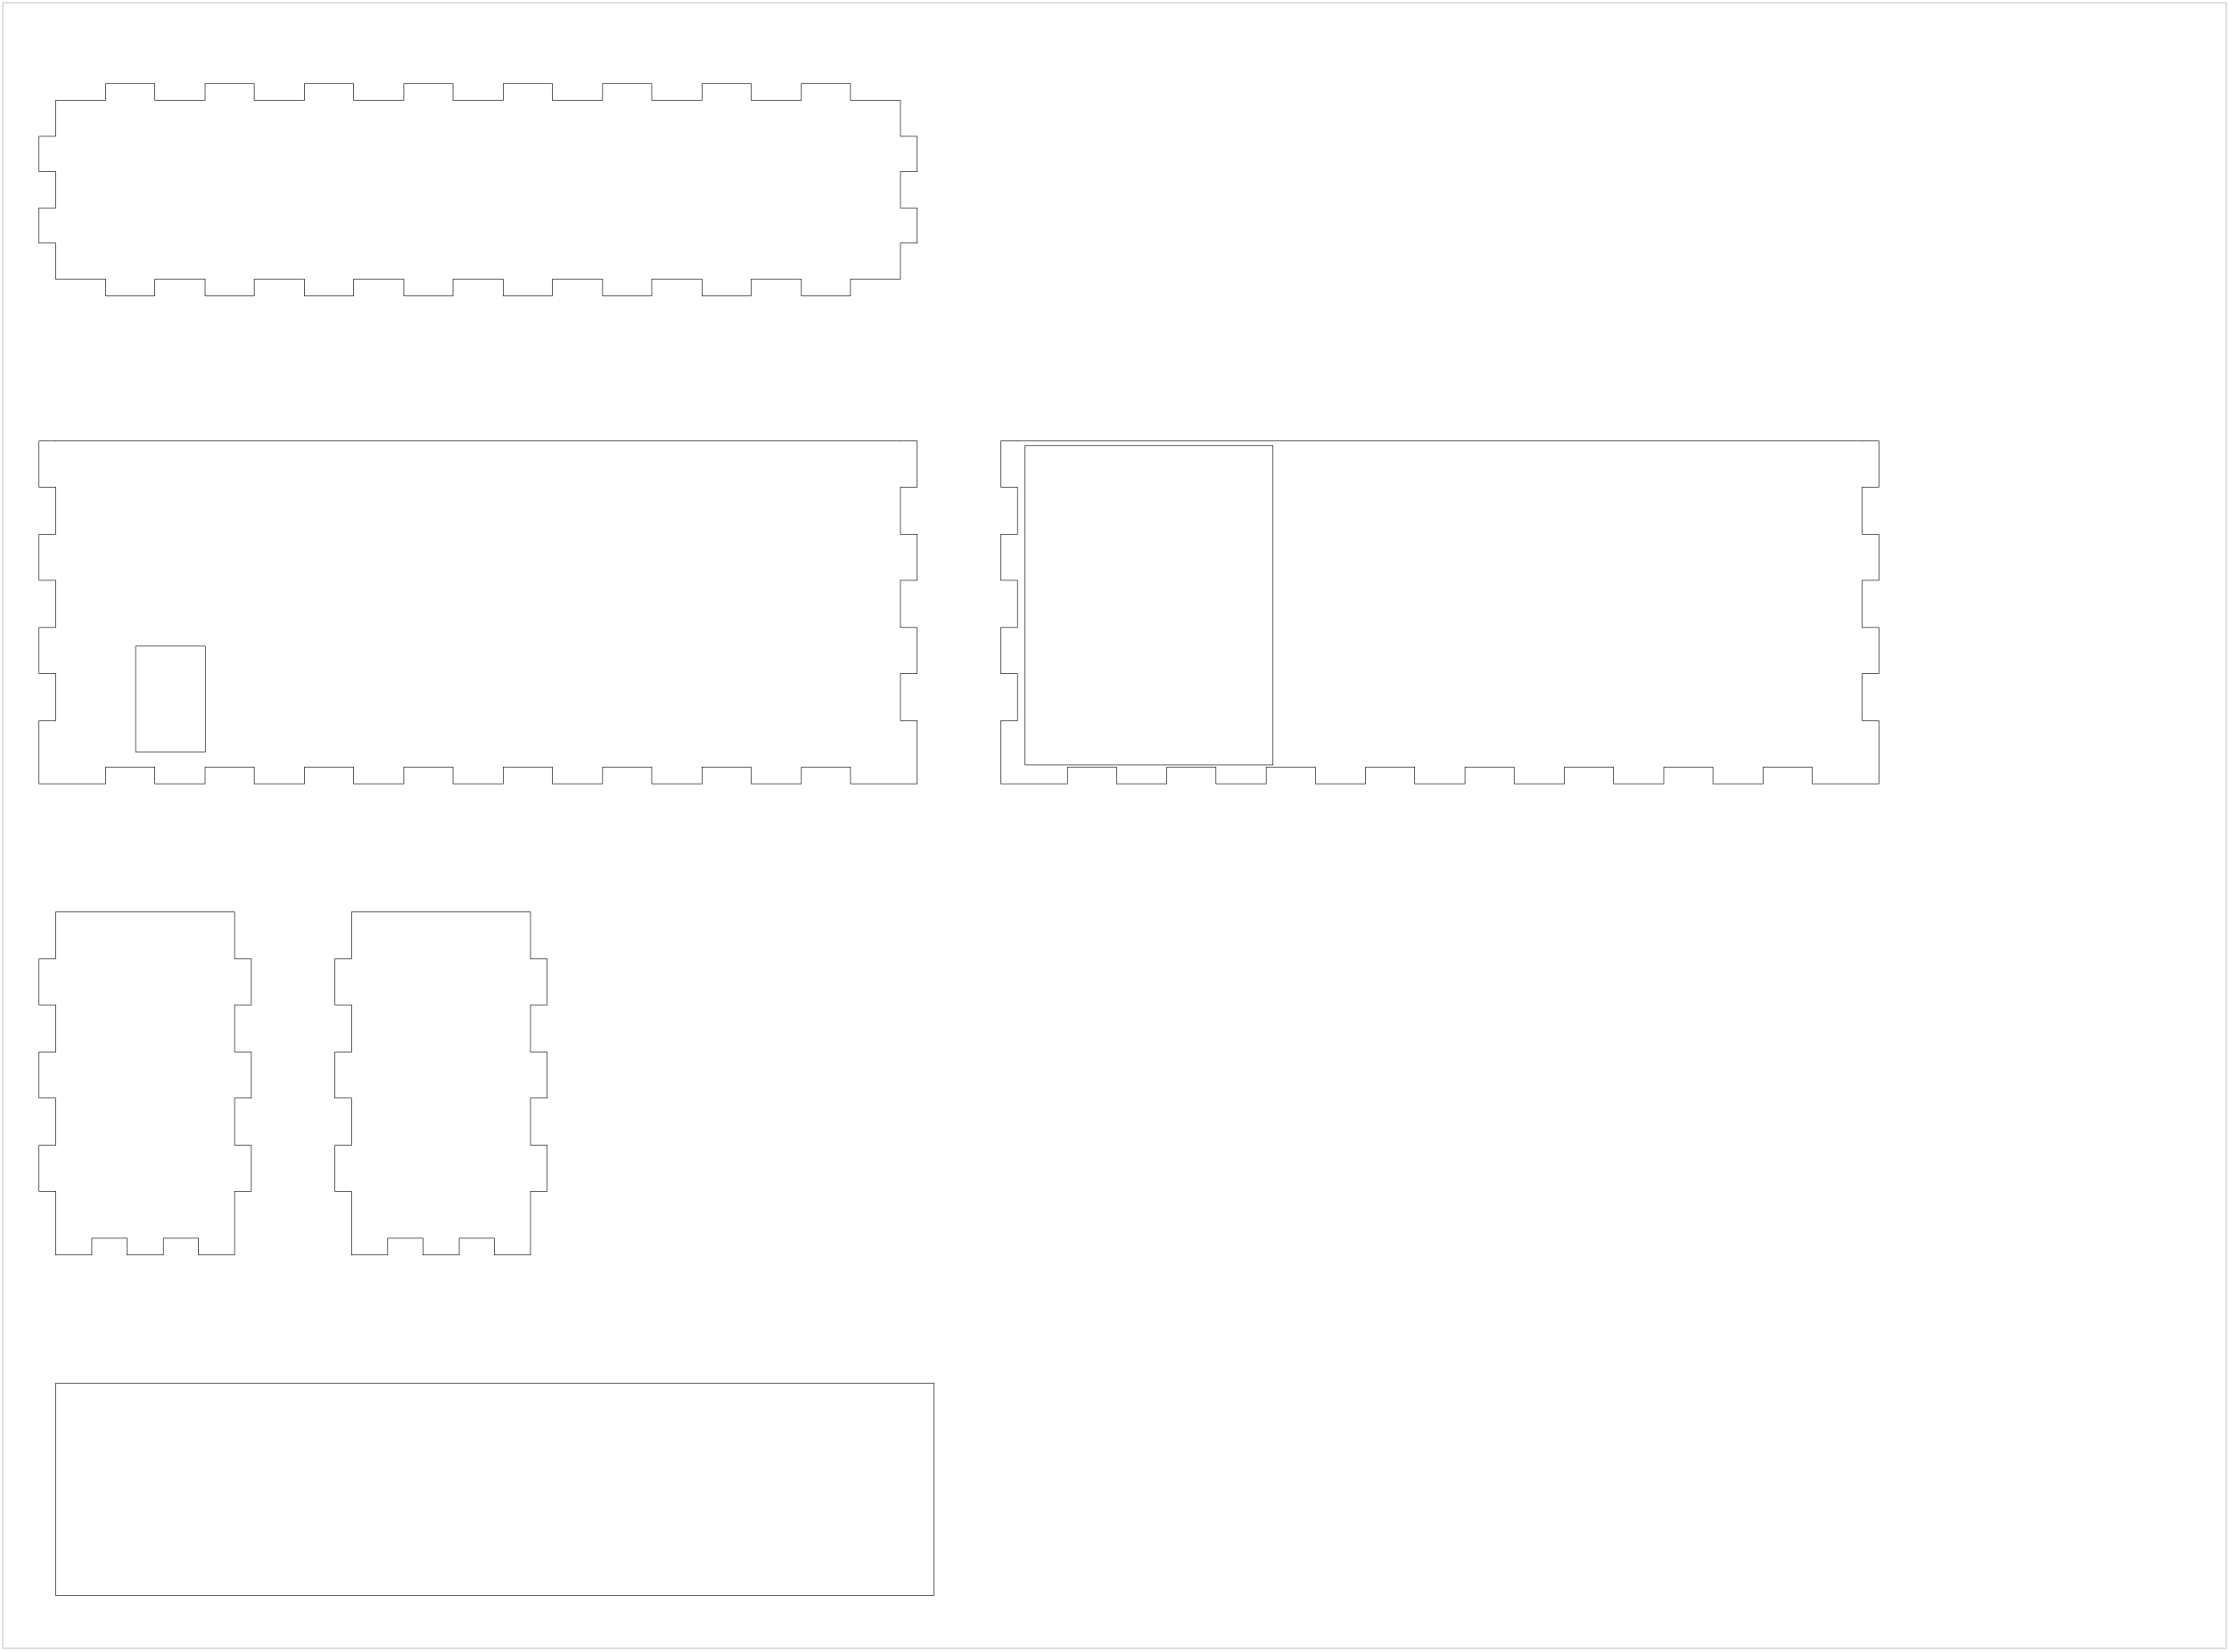
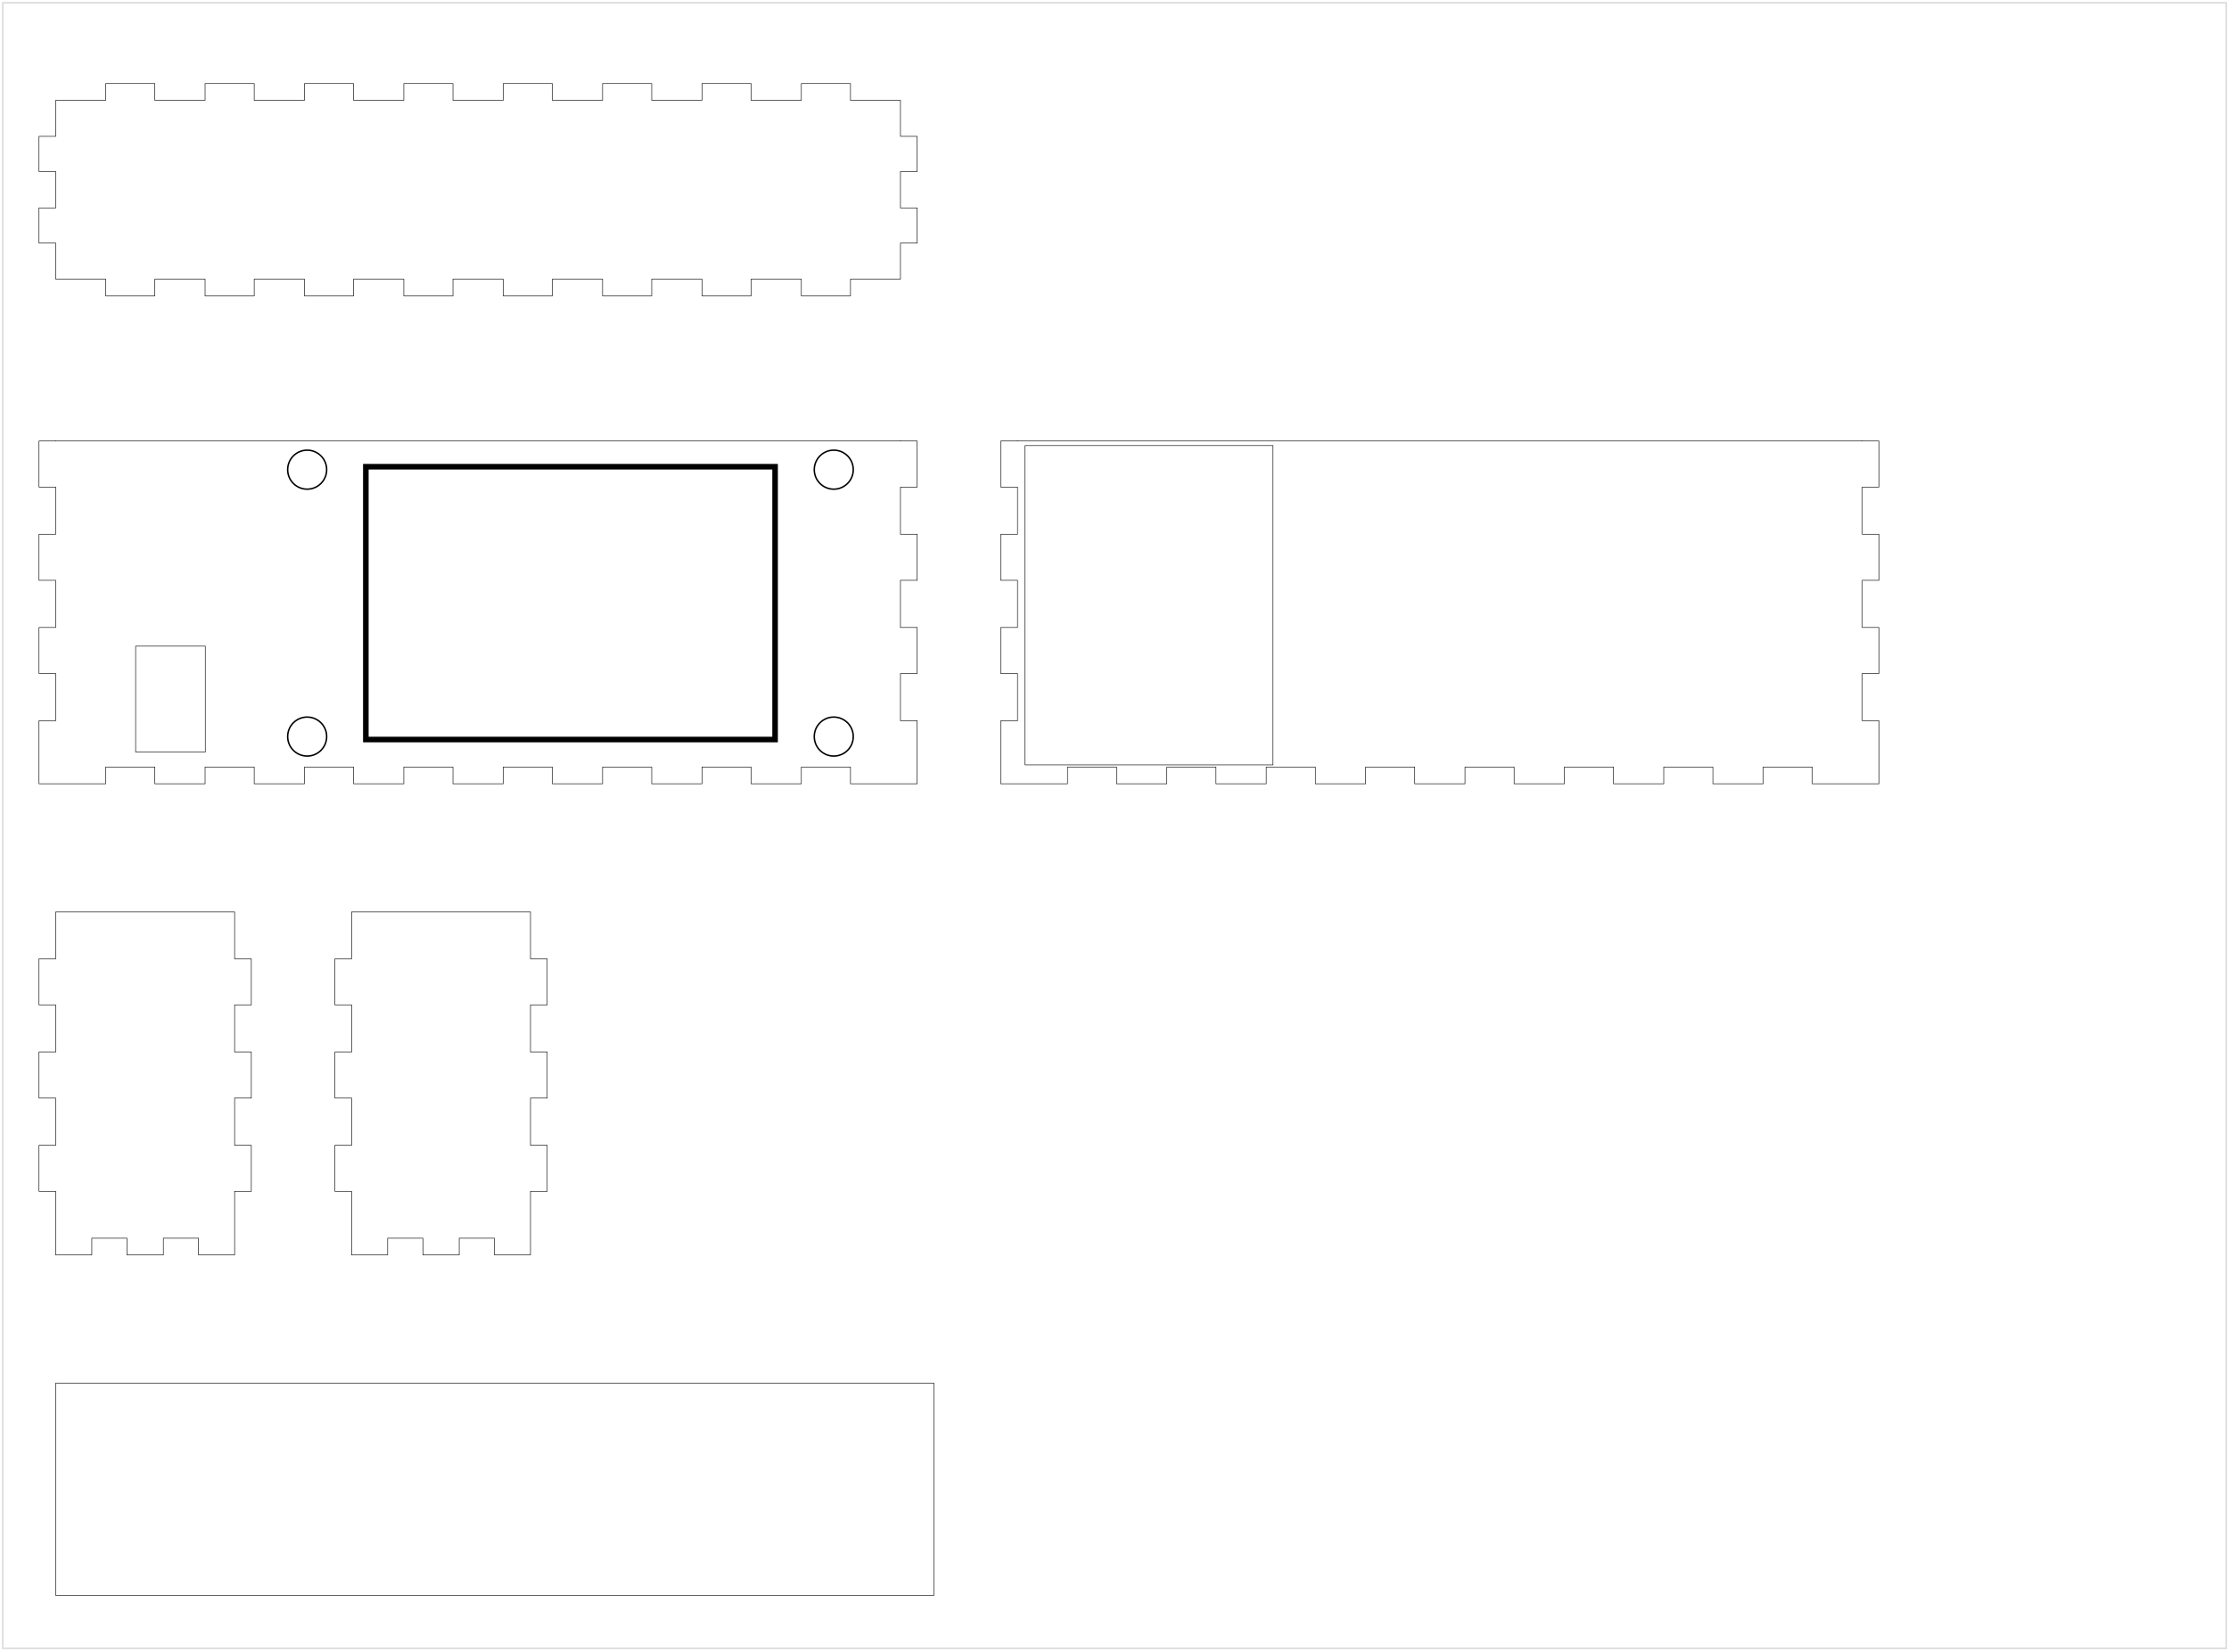
<svg xmlns="http://www.w3.org/2000/svg" viewBox="0 0 400 296.32" width="400mm" height="296.32mm" version="1.1" id="svg7">
  <defs id="defs7">
    </defs>
  <g id="g8" transform="translate(453.4761,361.3121)" />
  <rect x="0.5" y="0.5" width="399" height="295.32" stroke="#ddd" stroke-width="0.3" fill="none" id="rect1" />
  <g id="g1">
    <path d="M 10 18 L 18.917 18 L 18.967 18 L 18.967 15 L 27.784 15 L 27.784 18 L 27.834 18 L 36.751 18 L 36.801 18 L 36.801 15 L 45.618 15 L 45.618 18 L 45.668 18 L 54.585 18 L 54.635 18 L 54.635 15 L 63.452 15 L 63.452 18 L 63.502 18 L 72.419 18 L 72.469 18 L 72.469 15 L 81.287 15 L 81.287 18 L 81.337 18 L 90.254 18 L 90.303 18 L 90.303 15 L 99.121 15 L 99.121 18 L 99.171 18 L 108.088 18 L 108.138 18 L 108.138 15 L 116.955 15 L 116.955 18 L 117.005 18 L 125.922 18 L 125.972 18 L 125.972 15 L 134.789 15 L 134.789 18 L 134.839 18 L 143.756 18 L 143.806 18 L 143.806 15 L 152.623 15 L 152.623 18 L 152.673 18 L 161.59 18 L 161.59 24.42 L 161.59 24.47 L 164.59 24.47 L 164.59 30.79 L 161.59 30.79 L 161.59 30.84 L 161.59 37.26 L 161.59 37.31 L 164.59 37.31 L 164.59 43.63 L 161.59 43.63 L 161.59 43.68 L 161.59 50.1 L 152.673 50.1 L 152.623 50.1 L 152.623 53.1 L 143.806 53.1 L 143.806 50.1 L 143.756 50.1 L 134.839 50.1 L 134.789 50.1 L 134.789 53.1 L 125.972 53.1 L 125.972 50.1 L 125.922 50.1 L 117.005 50.1 L 116.955 50.1 L 116.955 53.1 L 108.138 53.1 L 108.138 50.1 L 108.088 50.1 L 99.171 50.1 L 99.121 50.1 L 99.121 53.1 L 90.303 53.1 L 90.303 50.1 L 90.254 50.1 L 81.337 50.1 L 81.287 50.1 L 81.287 53.1 L 72.469 53.1 L 72.469 50.1 L 72.419 50.1 L 63.502 50.1 L 63.452 50.1 L 63.452 53.1 L 54.635 53.1 L 54.635 50.1 L 54.585 50.1 L 45.668 50.1 L 45.618 50.1 L 45.618 53.1 L 36.801 53.1 L 36.801 50.1 L 36.751 50.1 L 27.834 50.1 L 27.784 50.1 L 27.784 53.1 L 18.967 53.1 L 18.967 50.1 L 18.917 50.1 L 10 50.1 L 10 43.68 L 10 43.63 L 7 43.63 L 7 37.31 L 10 37.31 L 10 37.26 L 10 30.84 L 10 30.79 L 7 30.79 L 7 24.47 L 10 24.47 L 10 24.42 L 10 18 Z" stroke="#000000" stroke-width="0.1" fill="none" id="path1" />
    <rect x="183.944" y="79.971" width="44.5" height="57.3" stroke="#000000" stroke-width="0.1" fill="none" id="rect6-8" />
    <rect x="24.337" y="115.964" width="12.5" height="19" stroke="#000000" stroke-width="0.1" fill="none" id="rect6-2" />
  </g>
  <g id="g2">
    <path d="M 10 79.1 L 161.59 79.1 L 161.59 79.15 L 164.59 79.15 L 164.59 87.416 L 161.59 87.416 L 161.59 87.466 L 161.59 95.831 L 161.59 95.881 L 164.59 95.881 L 164.59 104.147 L 161.59 104.147 L 161.59 104.197 L 161.59 112.563 L 161.59 112.613 L 164.59 112.613 L 164.59 120.879 L 161.59 120.879 L 161.59 120.929 L 161.59 129.294 L 161.59 129.344 L 164.59 129.344 L 164.59 137.61 L 164.59 137.66 L 164.59 140.66 L 152.673 140.66 L 152.623 140.66 L 152.623 137.66 L 143.806 137.66 L 143.806 140.66 L 143.756 140.66 L 134.839 140.66 L 134.789 140.66 L 134.789 137.66 L 125.972 137.66 L 125.972 140.66 L 125.922 140.66 L 117.005 140.66 L 116.955 140.66 L 116.955 137.66 L 108.138 137.66 L 108.138 140.66 L 108.088 140.66 L 99.171 140.66 L 99.121 140.66 L 99.121 137.66 L 90.303 137.66 L 90.303 140.66 L 90.254 140.66 L 81.337 140.66 L 81.287 140.66 L 81.287 137.66 L 72.469 137.66 L 72.469 140.66 L 72.419 140.66 L 63.502 140.66 L 63.452 140.66 L 63.452 137.66 L 54.635 137.66 L 54.635 140.66 L 54.585 140.66 L 45.668 140.66 L 45.618 140.66 L 45.618 137.66 L 36.801 137.66 L 36.801 140.66 L 36.751 140.66 L 27.834 140.66 L 27.784 140.66 L 27.784 137.66 L 18.967 137.66 L 18.967 140.66 L 18.917 140.66 L 10 140.66 L 7 140.66 L 7 137.66 L 7 137.61 L 7 129.344 L 10 129.344 L 10 129.294 L 10 120.929 L 10 120.879 L 7 120.879 L 7 112.613 L 10 112.613 L 10 112.563 L 10 104.197 L 10 104.147 L 7 104.147 L 7 95.881 L 10 95.881 L 10 95.831 L 10 87.466 L 10 87.416 L 7 87.416 L 7 79.15 L 10 79.15 L 10 79.1 Z" stroke="#000000" stroke-width="0.1" fill="none" id="path2" />
  </g>
  <g id="g3">
    <path d="M 182.59 79.1 L 334.18 79.1 L 334.18 79.15 L 337.18 79.15 L 337.18 87.416 L 334.18 87.416 L 334.18 87.466 L 334.18 95.831 L 334.18 95.881 L 337.18 95.881 L 337.18 104.147 L 334.18 104.147 L 334.18 104.197 L 334.18 112.563 L 334.18 112.613 L 337.18 112.613 L 337.18 120.879 L 334.18 120.879 L 334.18 120.929 L 334.18 129.294 L 334.18 129.344 L 337.18 129.344 L 337.18 137.61 L 337.18 137.66 L 337.18 140.66 L 325.263 140.66 L 325.213 140.66 L 325.213 137.66 L 316.396 137.66 L 316.396 140.66 L 316.346 140.66 L 307.429 140.66 L 307.379 140.66 L 307.379 137.66 L 298.562 137.66 L 298.562 140.66 L 298.512 140.66 L 289.595 140.66 L 289.545 140.66 L 289.545 137.66 L 280.728 137.66 L 280.728 140.66 L 280.678 140.66 L 271.761 140.66 L 271.711 140.66 L 271.711 137.66 L 262.894 137.66 L 262.894 140.66 L 262.844 140.66 L 253.927 140.66 L 253.876 140.66 L 253.876 137.66 L 245.059 137.66 L 245.059 140.66 L 245.009 140.66 L 236.092 140.66 L 236.042 140.66 L 236.042 137.66 L 227.225 137.66 L 227.225 140.66 L 227.175 140.66 L 218.258 140.66 L 218.208 140.66 L 218.208 137.66 L 209.391 137.66 L 209.391 140.66 L 209.341 140.66 L 200.424 140.66 L 200.374 140.66 L 200.374 137.66 L 191.557 137.66 L 191.557 140.66 L 191.507 140.66 L 182.59 140.66 L 179.59 140.66 L 179.59 137.66 L 179.59 137.61 L 179.59 129.344 L 182.59 129.344 L 182.59 129.294 L 182.59 120.929 L 182.59 120.879 L 179.59 120.879 L 179.59 112.613 L 182.59 112.613 L 182.59 112.563 L 182.59 104.197 L 182.59 104.147 L 179.59 104.147 L 179.59 95.881 L 182.59 95.881 L 182.59 95.831 L 182.59 87.466 L 182.59 87.416 L 179.59 87.416 L 179.59 79.15 L 182.59 79.15 L 182.59 79.1 Z" stroke="#000000" stroke-width="0.1" fill="none" id="path3" />
  </g>
  <g id="g4">
    <path d="M 10 163.66 L 42.1 163.66 L 42.1 172.026 L 42.1 172.076 L 45.1 172.076 L 45.1 180.341 L 42.1 180.341 L 42.1 180.391 L 42.1 188.757 L 42.1 188.807 L 45.1 188.807 L 45.1 197.073 L 42.1 197.073 L 42.1 197.123 L 42.1 205.489 L 42.1 205.539 L 45.1 205.539 L 45.1 213.804 L 42.1 213.804 L 42.1 213.854 L 42.1 222.22 L 42.1 225.22 L 35.68 225.22 L 35.63 225.22 L 35.63 222.22 L 29.31 222.22 L 29.31 225.22 L 29.26 225.22 L 22.84 225.22 L 22.79 225.22 L 22.79 222.22 L 16.47 222.22 L 16.47 225.22 L 16.42 225.22 L 10 225.22 L 10 222.22 L 10 213.854 L 10 213.804 L 7 213.804 L 7 205.539 L 10 205.539 L 10 205.489 L 10 197.123 L 10 197.073 L 7 197.073 L 7 188.807 L 10 188.807 L 10 188.757 L 10 180.391 L 10 180.341 L 7 180.341 L 7 172.076 L 10 172.076 L 10 172.026 L 10 163.66 Z" stroke="#000000" stroke-width="0.1" fill="none" id="path4" />
  </g>
  <g id="g5">
    <path d="M 63.1 163.66 L 95.2 163.66 L 95.2 172.026 L 95.2 172.076 L 98.2 172.076 L 98.2 180.341 L 95.2 180.341 L 95.2 180.391 L 95.2 188.757 L 95.2 188.807 L 98.2 188.807 L 98.2 197.073 L 95.2 197.073 L 95.2 197.123 L 95.2 205.489 L 95.2 205.539 L 98.2 205.539 L 98.2 213.804 L 95.2 213.804 L 95.2 213.854 L 95.2 222.22 L 95.2 225.22 L 88.78 225.22 L 88.73 225.22 L 88.73 222.22 L 82.41 222.22 L 82.41 225.22 L 82.36 225.22 L 75.94 225.22 L 75.89 225.22 L 75.89 222.22 L 69.57 222.22 L 69.57 225.22 L 69.52 225.22 L 63.1 225.22 L 63.1 222.22 L 63.1 213.854 L 63.1 213.804 L 60.1 213.804 L 60.1 205.539 L 63.1 205.539 L 63.1 205.489 L 63.1 197.123 L 63.1 197.073 L 60.1 197.073 L 60.1 188.807 L 63.1 188.807 L 63.1 188.757 L 63.1 180.391 L 63.1 180.341 L 60.1 180.341 L 60.1 172.076 L 63.1 172.076 L 63.1 172.026 L 63.1 163.66 Z" stroke="#000000" stroke-width="0.1" fill="none" id="path5" />
  </g>
  <g id="g6">
    <rect x="10" y="248.22" width="157.59" height="38.1" stroke="#000000" stroke-width="0.1" fill="none" id="rect6" />
  </g>
  <g id="g10" style="fill:none">
    <rect x="51.622" y="80.49" width="101.5" height="55.5" stroke="#000000" stroke-width="0.1" fill="none" id="pcb_size" style="display:none;stroke:none;stroke-width:0;stroke-dasharray:none;fill:none" />
-     <g id="g9" transform="translate(-148.3784,-94.20974)" style="fill:none">
-       <circle style="fill:none;fill-opacity:1;stroke-width:0.265" id="path9" cx="298" cy="226.4" r="3.5" />
-       <circle style="fill:none;fill-opacity:1;stroke-width:0.265" id="path9-5" cx="203.5" cy="226.4" r="3.5" />
-       <circle style="fill:none;fill-opacity:1;stroke-width:0.265" id="path9-1" cx="298" cy="178.5" r="3.5" />
-       <circle style="fill:none;fill-opacity:1;stroke-width:0.265" id="path9-11" cx="203.5" cy="178.5" r="3.5" />
+     <g id="g9" transform="translate(-148.3784,-94.20974)" style="fill:none;stroke:#000000;stroke-opacity:1">
+       <circle style="fill:none;fill-opacity:1;stroke-width:0.265;stroke:#000000;stroke-opacity:1" id="path9" cx="298" cy="226.4" r="3.5" />
+       <circle style="fill:none;fill-opacity:1;stroke-width:0.265;stroke:#000000;stroke-opacity:1" id="path9-5" cx="203.5" cy="226.4" r="3.5" />
+       <circle style="fill:none;fill-opacity:1;stroke-width:0.265;stroke:#000000;stroke-opacity:1" id="path9-1" cx="298" cy="178.5" r="3.5" />
+       <circle style="fill:none;fill-opacity:1;stroke-width:0.265;stroke:#000000;stroke-opacity:1" id="path9-11" cx="203.5" cy="178.5" r="3.5" />
    </g>
-     <rect style="fill:none;stroke-width:0.265" id="touchscreen_cutout" width="73.44" height="48.96" x="-139.092" y="-132.72" transform="scale(-1)" ry="0" />
+     <rect style="fill:none;stroke-width:1;stroke:#000000;stroke-opacity:1;stroke-dasharray:none" id="touchscreen_cutout" width="73.44" height="48.96" x="-139.092" y="-132.72" transform="scale(-1)" ry="0" />
  </g>
</svg>
